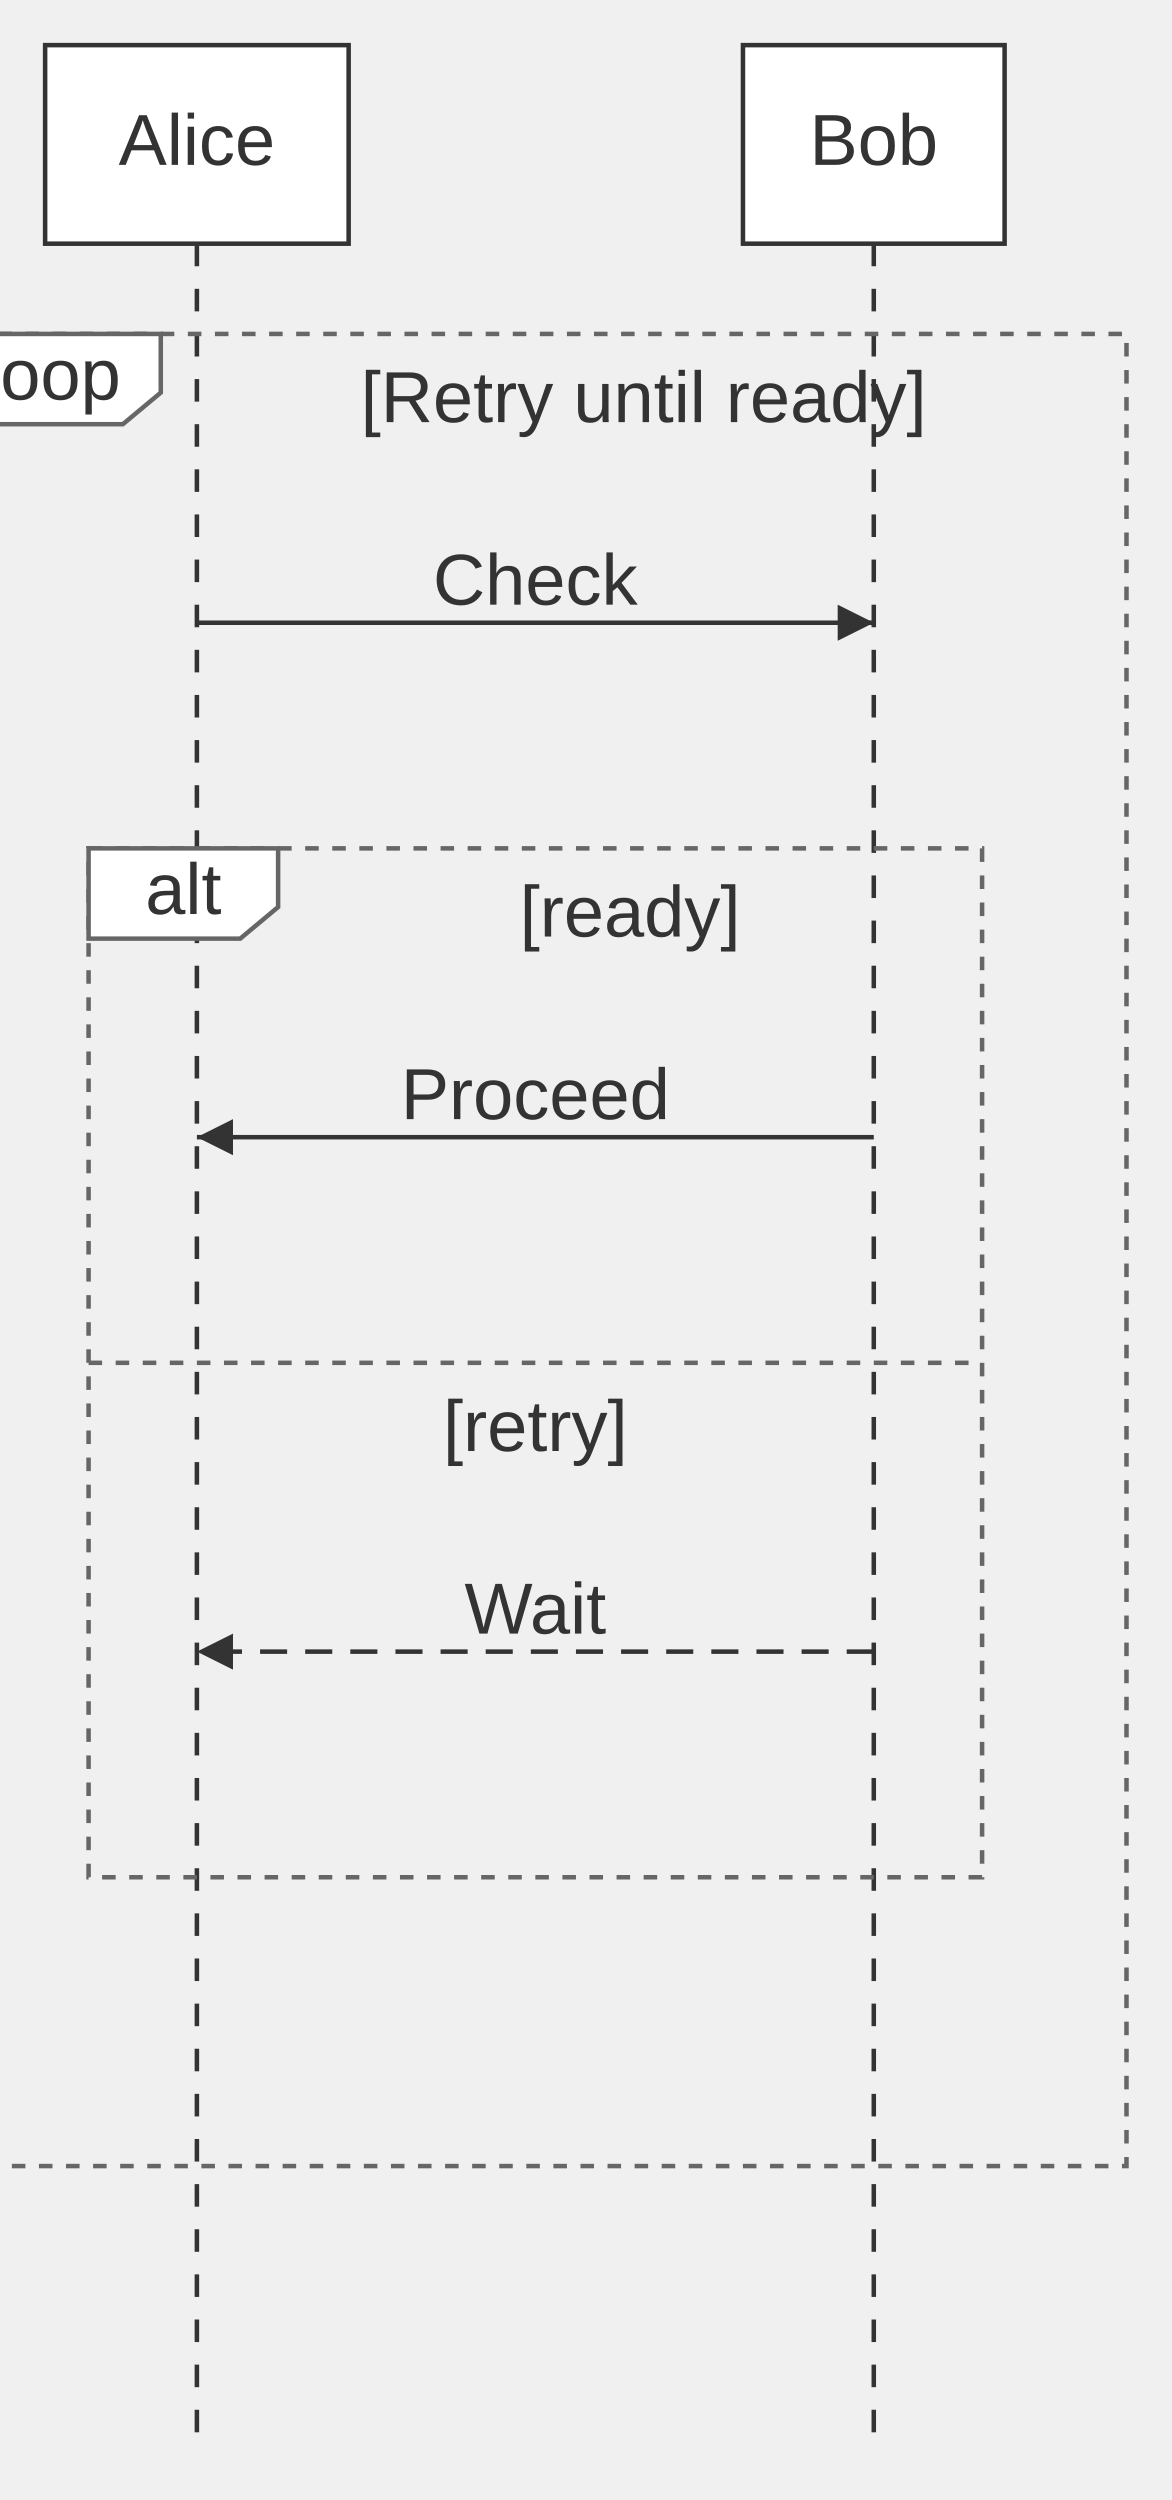
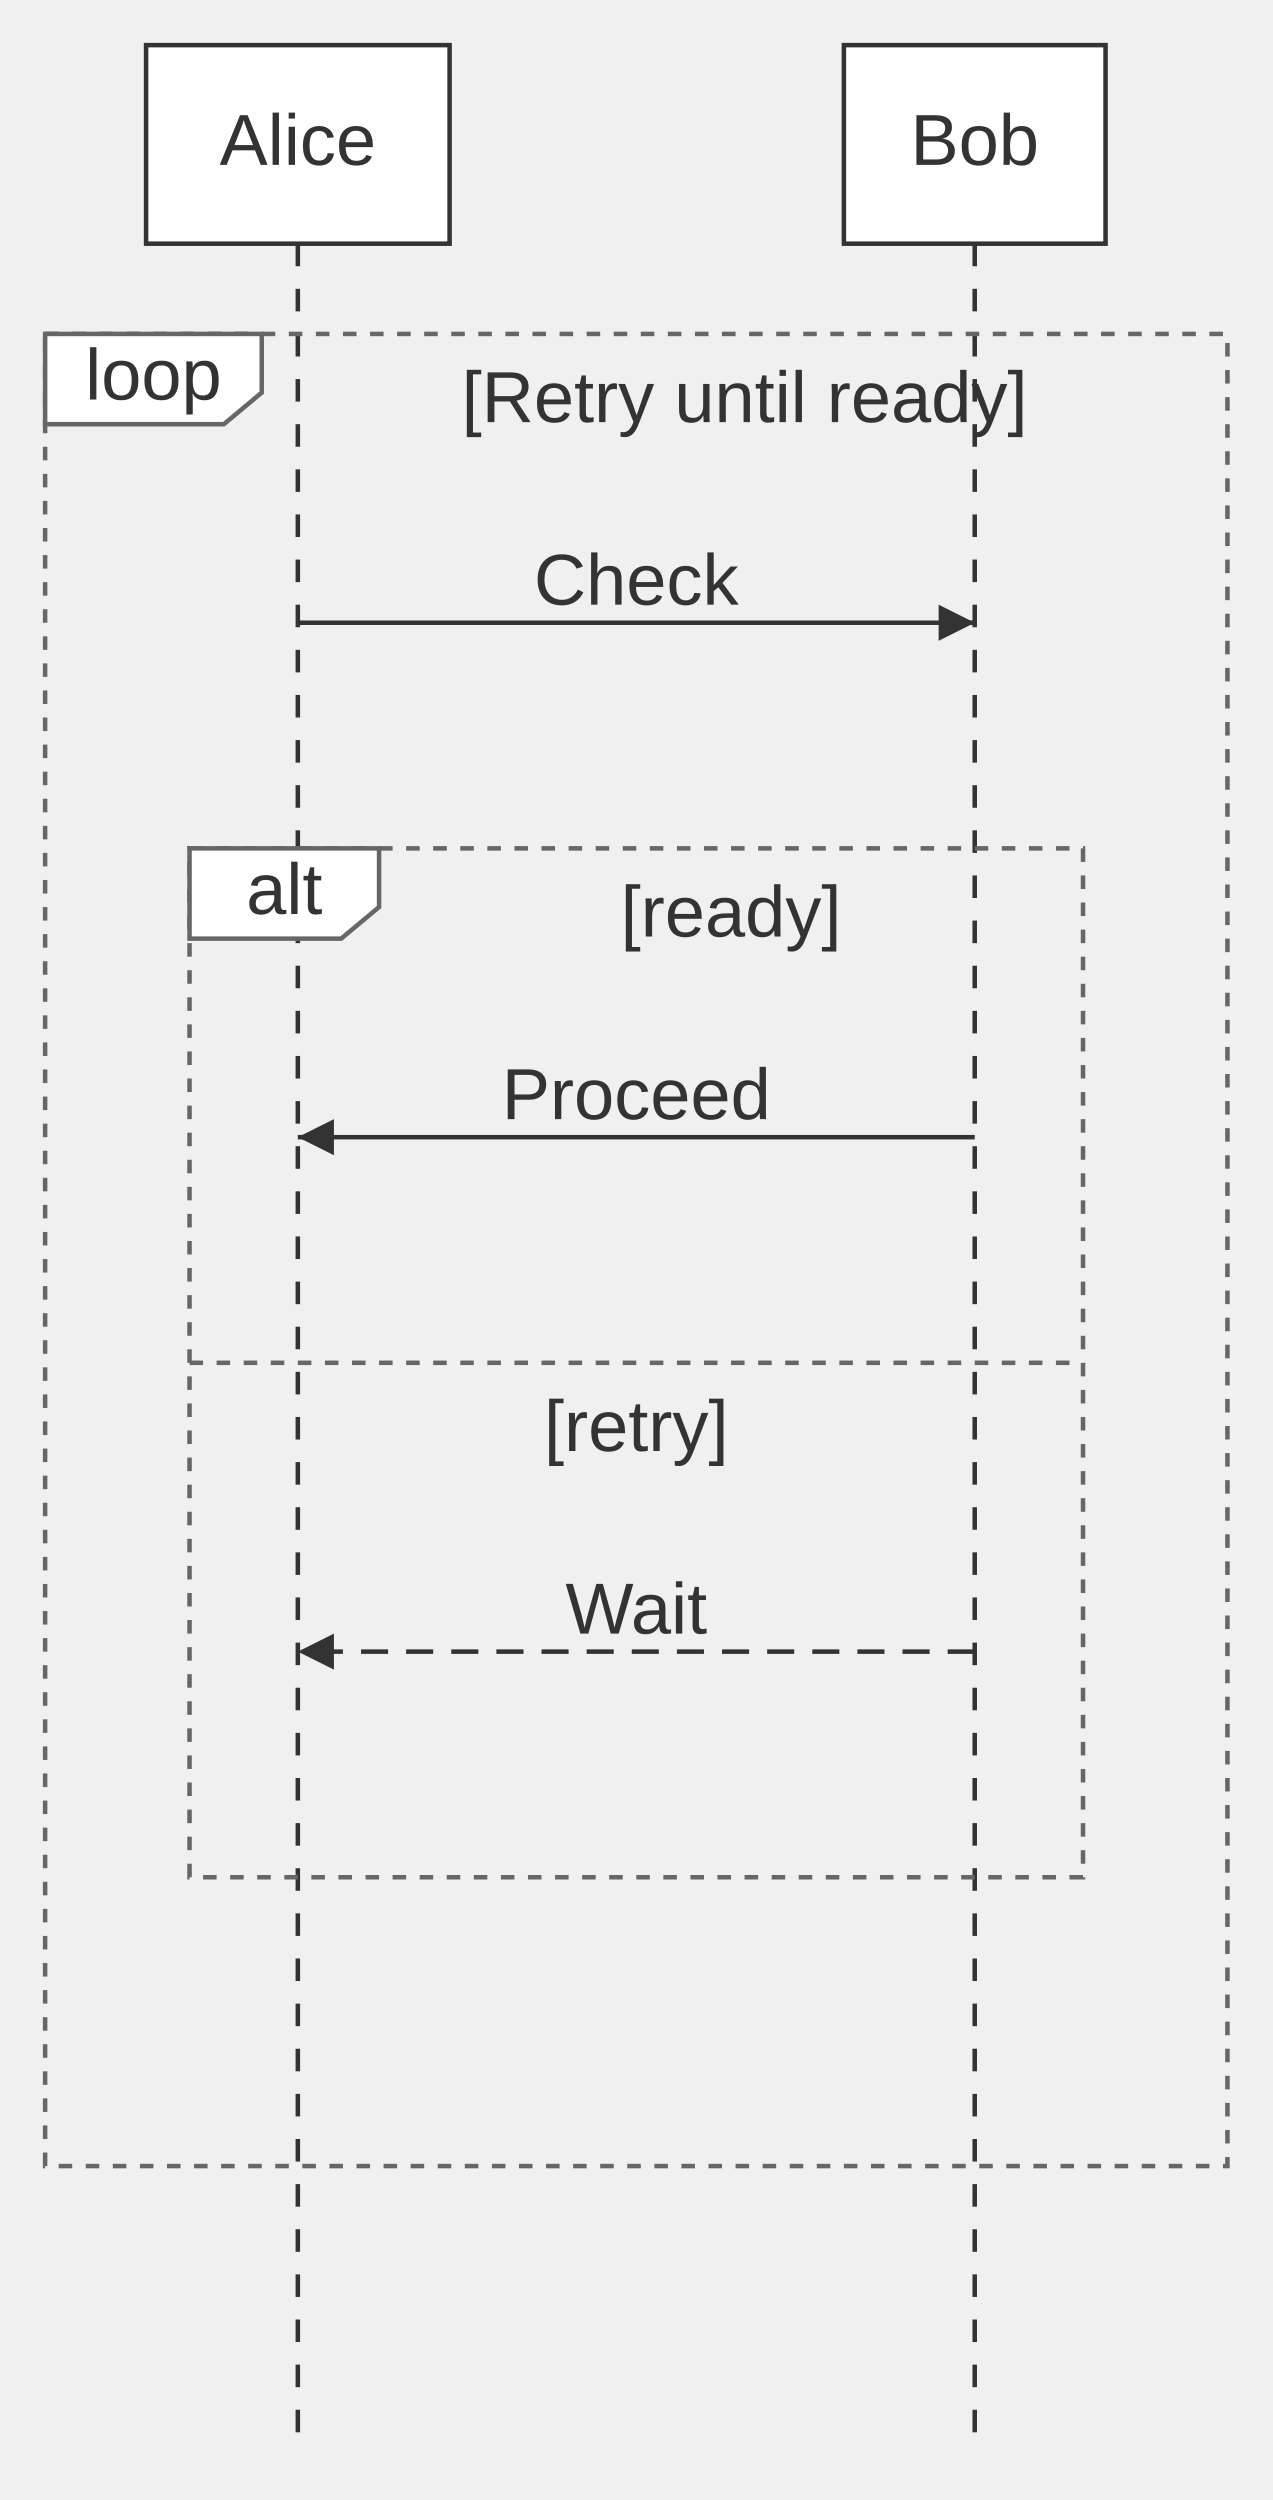
- <svg xmlns="http://www.w3.org/2000/svg" width="100%" viewBox="0 0 259.63 554.00" style="max-width: 259.63px; background-color: transparent;" font-family="&quot;trebuchet ms&quot;, verdana, arial, sans-serif" font-size="16.00">
+ <svg xmlns="http://www.w3.org/2000/svg" width="100%" viewBox="0 0 282.00 554.00" style="max-width: 282.00px; background-color: transparent;" font-family="&quot;trebuchet ms&quot;, verdana, arial, sans-serif" font-size="16.00">
  <defs>
    <marker id="seq-arrowhead" viewBox="0 0 10 10" refX="10" refY="5" markerWidth="8" markerHeight="8" orient="auto-start-reverse" markerUnits="userSpaceOnUse">
      <path d="M 0 0 L 10 5 L 0 10 z" fill="#333" />
    </marker>
    <marker id="seq-open-arrowhead" viewBox="0 0 10 10" refX="10" refY="5" markerWidth="8" markerHeight="8" orient="auto-start-reverse" markerUnits="userSpaceOnUse">
      <polygon points="0,0 10,5 0,10" fill="white" stroke="#333" stroke-width="1" />
    </marker>
    <marker id="seq-crosshead" viewBox="0 0 11 11" refX="11" refY="5.5" markerWidth="11" markerHeight="11" orient="auto-start-reverse" markerUnits="userSpaceOnUse">
      <path d="M 1,1 l 9,9 M 10,1 l -9,9" stroke="#333" stroke-width="2" />
    </marker>
    <marker id="seq-async-arrowhead" viewBox="0 0 10 10" refX="10" refY="5" markerWidth="8" markerHeight="8" orient="auto-start-reverse" markerUnits="userSpaceOnUse">
      <path d="M 0 0 L 10 5 L 0 10" fill="none" stroke="#333" stroke-width="1.5" />
    </marker>
  </defs>
  <g class="lifelines">
-     <line x1="43.63" y1="54.00" x2="43.63" y2="544.00" stroke="#333" stroke-width="1" stroke-dasharray="5,5" />
-     <line x1="193.63" y1="54.00" x2="193.63" y2="544.00" stroke="#333" stroke-width="1" stroke-dasharray="5,5" />
+     <line x1="66.00" y1="54.00" x2="66.00" y2="544.00" stroke="#333" stroke-width="1" stroke-dasharray="5,5" />
+     <line x1="216.00" y1="54.00" x2="216.00" y2="544.00" stroke="#333" stroke-width="1" stroke-dasharray="5,5" />
  </g>
  <g class="blocks">
-     <rect x="-12.37" y="74.00" width="262.00" height="406.00" fill="none" stroke="#666" stroke-width="1" stroke-dasharray="3,3" />
-     <polygon points="-12.37,74.00 35.63,74.00 35.63,87.00 27.23,94.00 -12.37,94.00" fill="white" stroke="#666" stroke-width="1" />
-     <text x="11.63" y="84.00" text-anchor="middle" dominant-baseline="middle" fill="#333">loop</text>
-     <text x="142.63" y="89.00" text-anchor="middle" dominant-baseline="middle" fill="#333">[Retry until ready]</text>
-     <rect x="19.63" y="188.00" width="198.00" height="228.00" fill="none" stroke="#666" stroke-width="1" stroke-dasharray="3,3" />
-     <polygon points="19.63,188.00 61.63,188.00 61.63,201.00 53.23,208.00 19.63,208.00" fill="white" stroke="#666" stroke-width="1" />
-     <text x="40.63" y="198.00" text-anchor="middle" dominant-baseline="middle" fill="#333">alt</text>
-     <text x="139.63" y="203.00" text-anchor="middle" dominant-baseline="middle" fill="#333">[ready]</text>
-     <line x1="19.63" y1="302.00" x2="217.63" y2="302.00" stroke="#666" stroke-width="1" stroke-dasharray="3,3" />
-     <text x="118.63" y="317.00" text-anchor="middle" dominant-baseline="middle" fill="#333">[retry]</text>
+     <rect x="10.00" y="74.00" width="262.00" height="406.00" fill="none" stroke="#666" stroke-width="1" stroke-dasharray="3,3" />
+     <polygon points="10.00,74.00 58.00,74.00 58.00,87.00 49.60,94.00 10.00,94.00" fill="white" stroke="#666" stroke-width="1" />
+     <text x="34.00" y="84.00" text-anchor="middle" dominant-baseline="middle" fill="#333">loop</text>
+     <text x="165.00" y="89.00" text-anchor="middle" dominant-baseline="middle" fill="#333">[Retry until ready]</text>
+     <rect x="42.00" y="188.00" width="198.00" height="228.00" fill="none" stroke="#666" stroke-width="1" stroke-dasharray="3,3" />
+     <polygon points="42.00,188.00 84.00,188.00 84.00,201.00 75.60,208.00 42.00,208.00" fill="white" stroke="#666" stroke-width="1" />
+     <text x="63.00" y="198.00" text-anchor="middle" dominant-baseline="middle" fill="#333">alt</text>
+     <text x="162.00" y="203.00" text-anchor="middle" dominant-baseline="middle" fill="#333">[ready]</text>
+     <line x1="42.00" y1="302.00" x2="240.00" y2="302.00" stroke="#666" stroke-width="1" stroke-dasharray="3,3" />
+     <text x="141.00" y="317.00" text-anchor="middle" dominant-baseline="middle" fill="#333">[retry]</text>
  </g>
  <g class="participants">
-     <rect x="10.00" y="10.00" width="67.26" height="44.00" fill="white" stroke="#333" stroke-width="1" />
-     <text x="43.63" y="32.00" text-anchor="middle" dominant-baseline="middle" fill="#333">Alice</text>
-     <rect x="164.64" y="10.00" width="57.98" height="44.00" fill="white" stroke="#333" stroke-width="1" />
-     <text x="193.63" y="32.00" text-anchor="middle" dominant-baseline="middle" fill="#333">Bob</text>
+     <rect x="32.37" y="10.00" width="67.26" height="44.00" fill="white" stroke="#333" stroke-width="1" />
+     <text x="66.00" y="32.00" text-anchor="middle" dominant-baseline="middle" fill="#333">Alice</text>
+     <rect x="187.01" y="10.00" width="57.98" height="44.00" fill="white" stroke="#333" stroke-width="1" />
+     <text x="216.00" y="32.00" text-anchor="middle" dominant-baseline="middle" fill="#333">Bob</text>
  </g>
  <g class="events">
-     <line x1="43.63" y1="138.00" x2="193.63" y2="138.00" stroke="#333" stroke-width="1" marker-end="url(#seq-arrowhead)" />
-     <text x="118.63" y="134.00" text-anchor="middle" dominant-baseline="auto" fill="#333">Check</text>
-     <line x1="193.63" y1="252.00" x2="43.63" y2="252.00" stroke="#333" stroke-width="1" marker-end="url(#seq-arrowhead)" />
-     <text x="118.63" y="248.00" text-anchor="middle" dominant-baseline="auto" fill="#333">Proceed</text>
-     <line x1="193.63" y1="366.00" x2="43.63" y2="366.00" stroke="#333" stroke-width="1" stroke-dasharray="6,4" marker-end="url(#seq-arrowhead)" />
-     <text x="118.63" y="362.00" text-anchor="middle" dominant-baseline="auto" fill="#333">Wait</text>
+     <line x1="66.00" y1="138.00" x2="216.00" y2="138.00" stroke="#333" stroke-width="1" marker-end="url(#seq-arrowhead)" />
+     <text x="141.00" y="134.00" text-anchor="middle" dominant-baseline="auto" fill="#333">Check</text>
+     <line x1="216.00" y1="252.00" x2="66.00" y2="252.00" stroke="#333" stroke-width="1" marker-end="url(#seq-arrowhead)" />
+     <text x="141.00" y="248.00" text-anchor="middle" dominant-baseline="auto" fill="#333">Proceed</text>
+     <line x1="216.00" y1="366.00" x2="66.00" y2="366.00" stroke="#333" stroke-width="1" stroke-dasharray="6,4" marker-end="url(#seq-arrowhead)" />
+     <text x="141.00" y="362.00" text-anchor="middle" dominant-baseline="auto" fill="#333">Wait</text>
  </g>
</svg>
